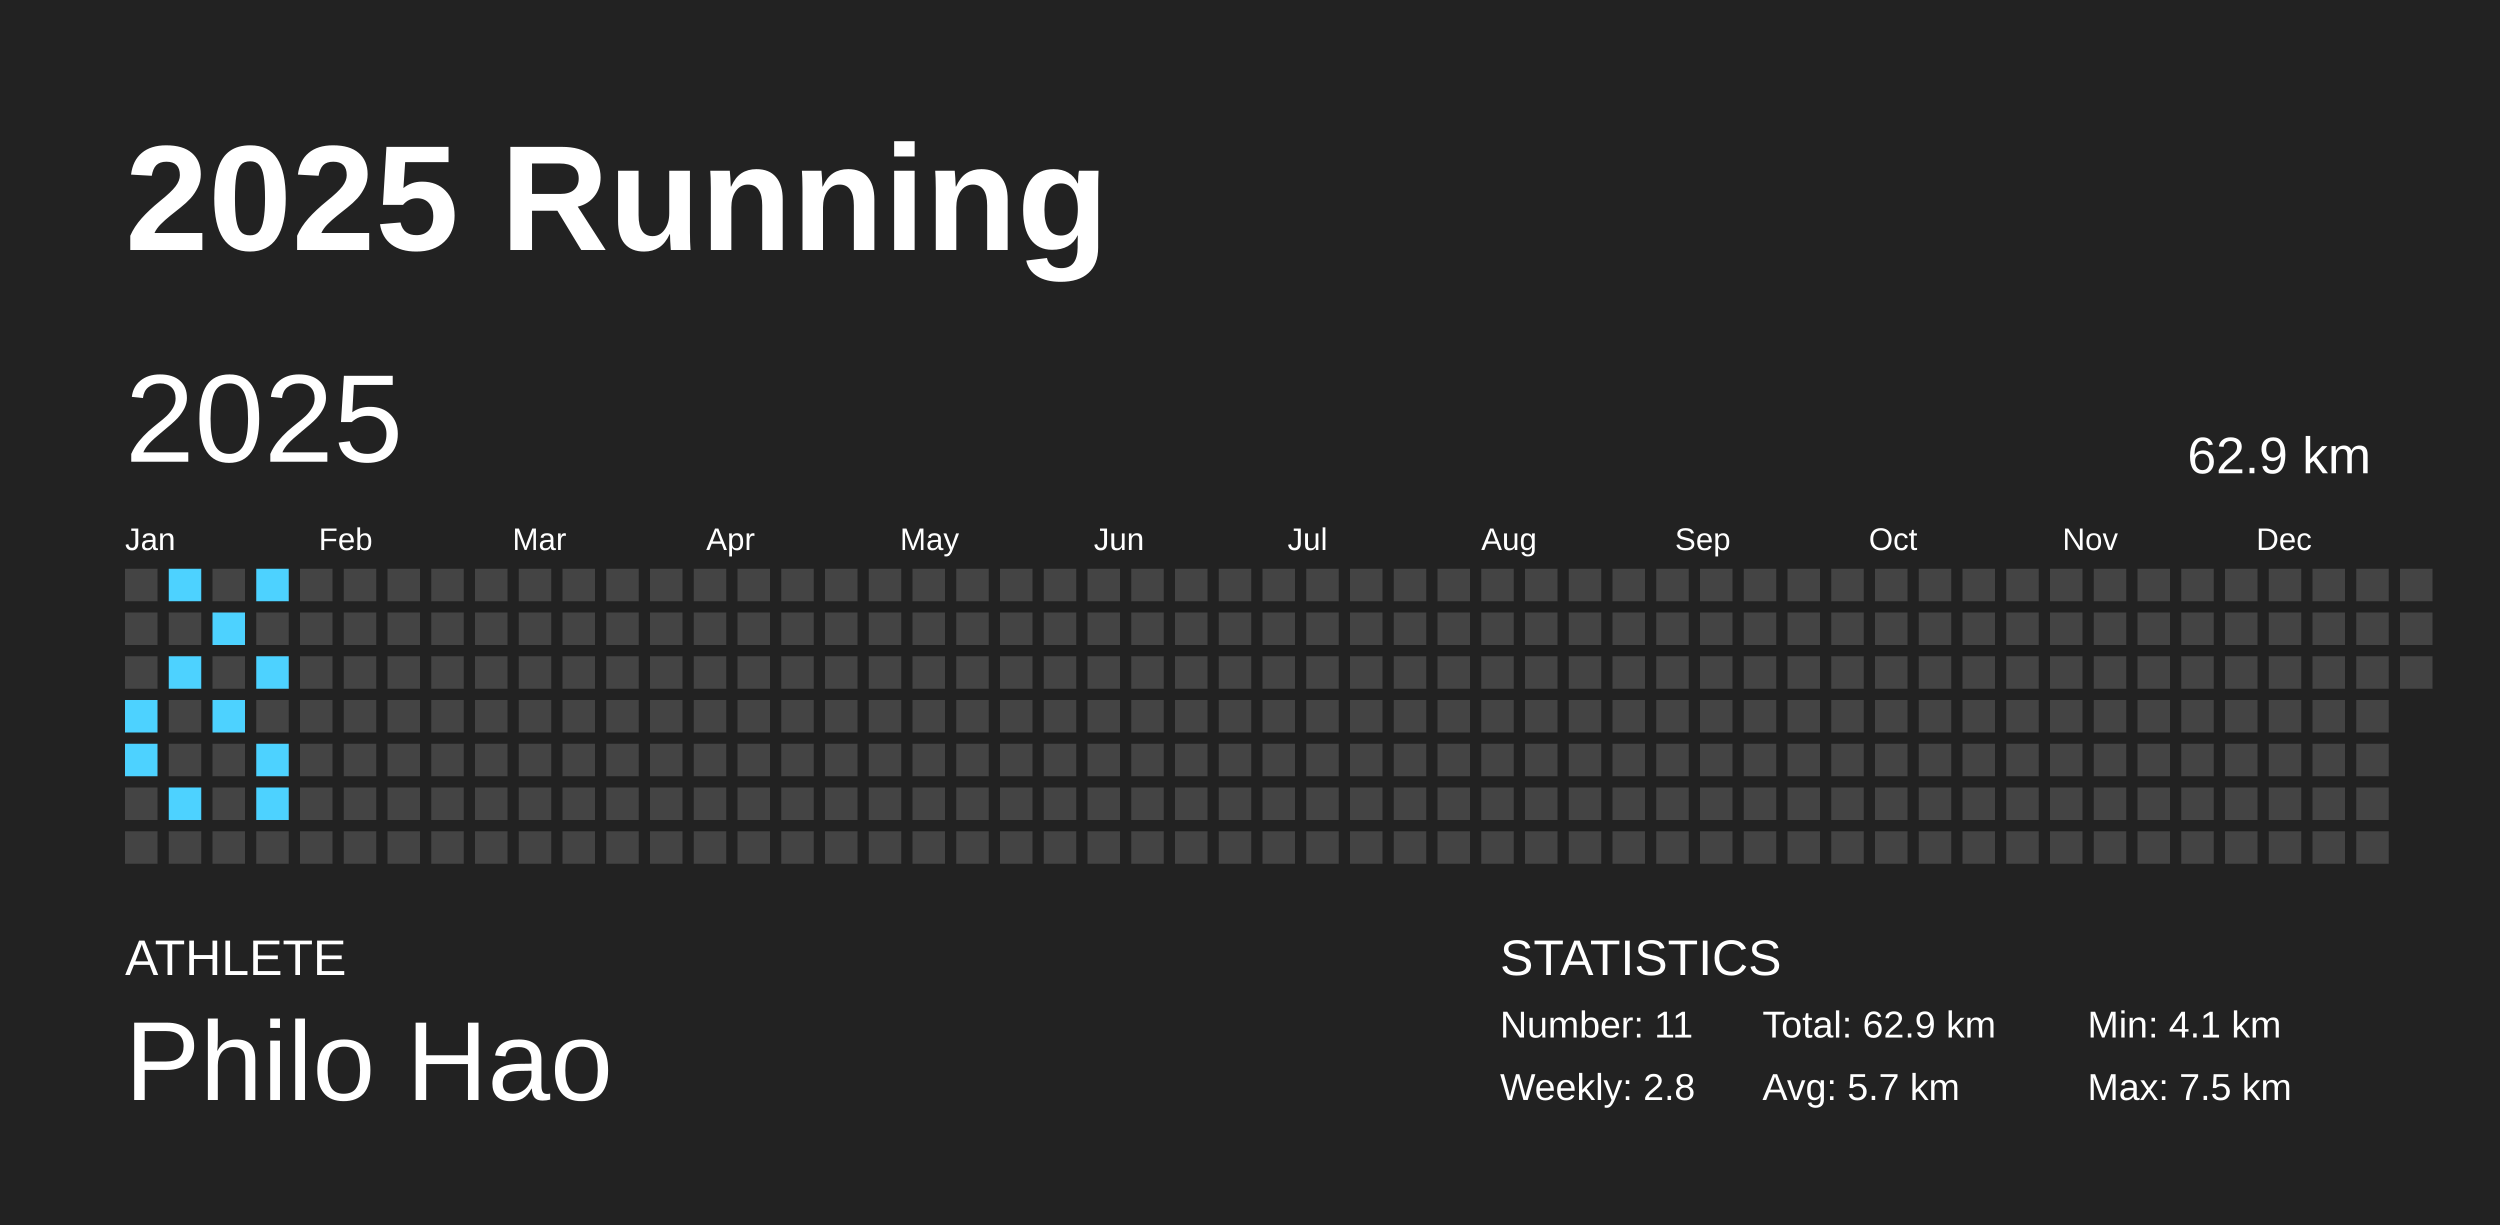
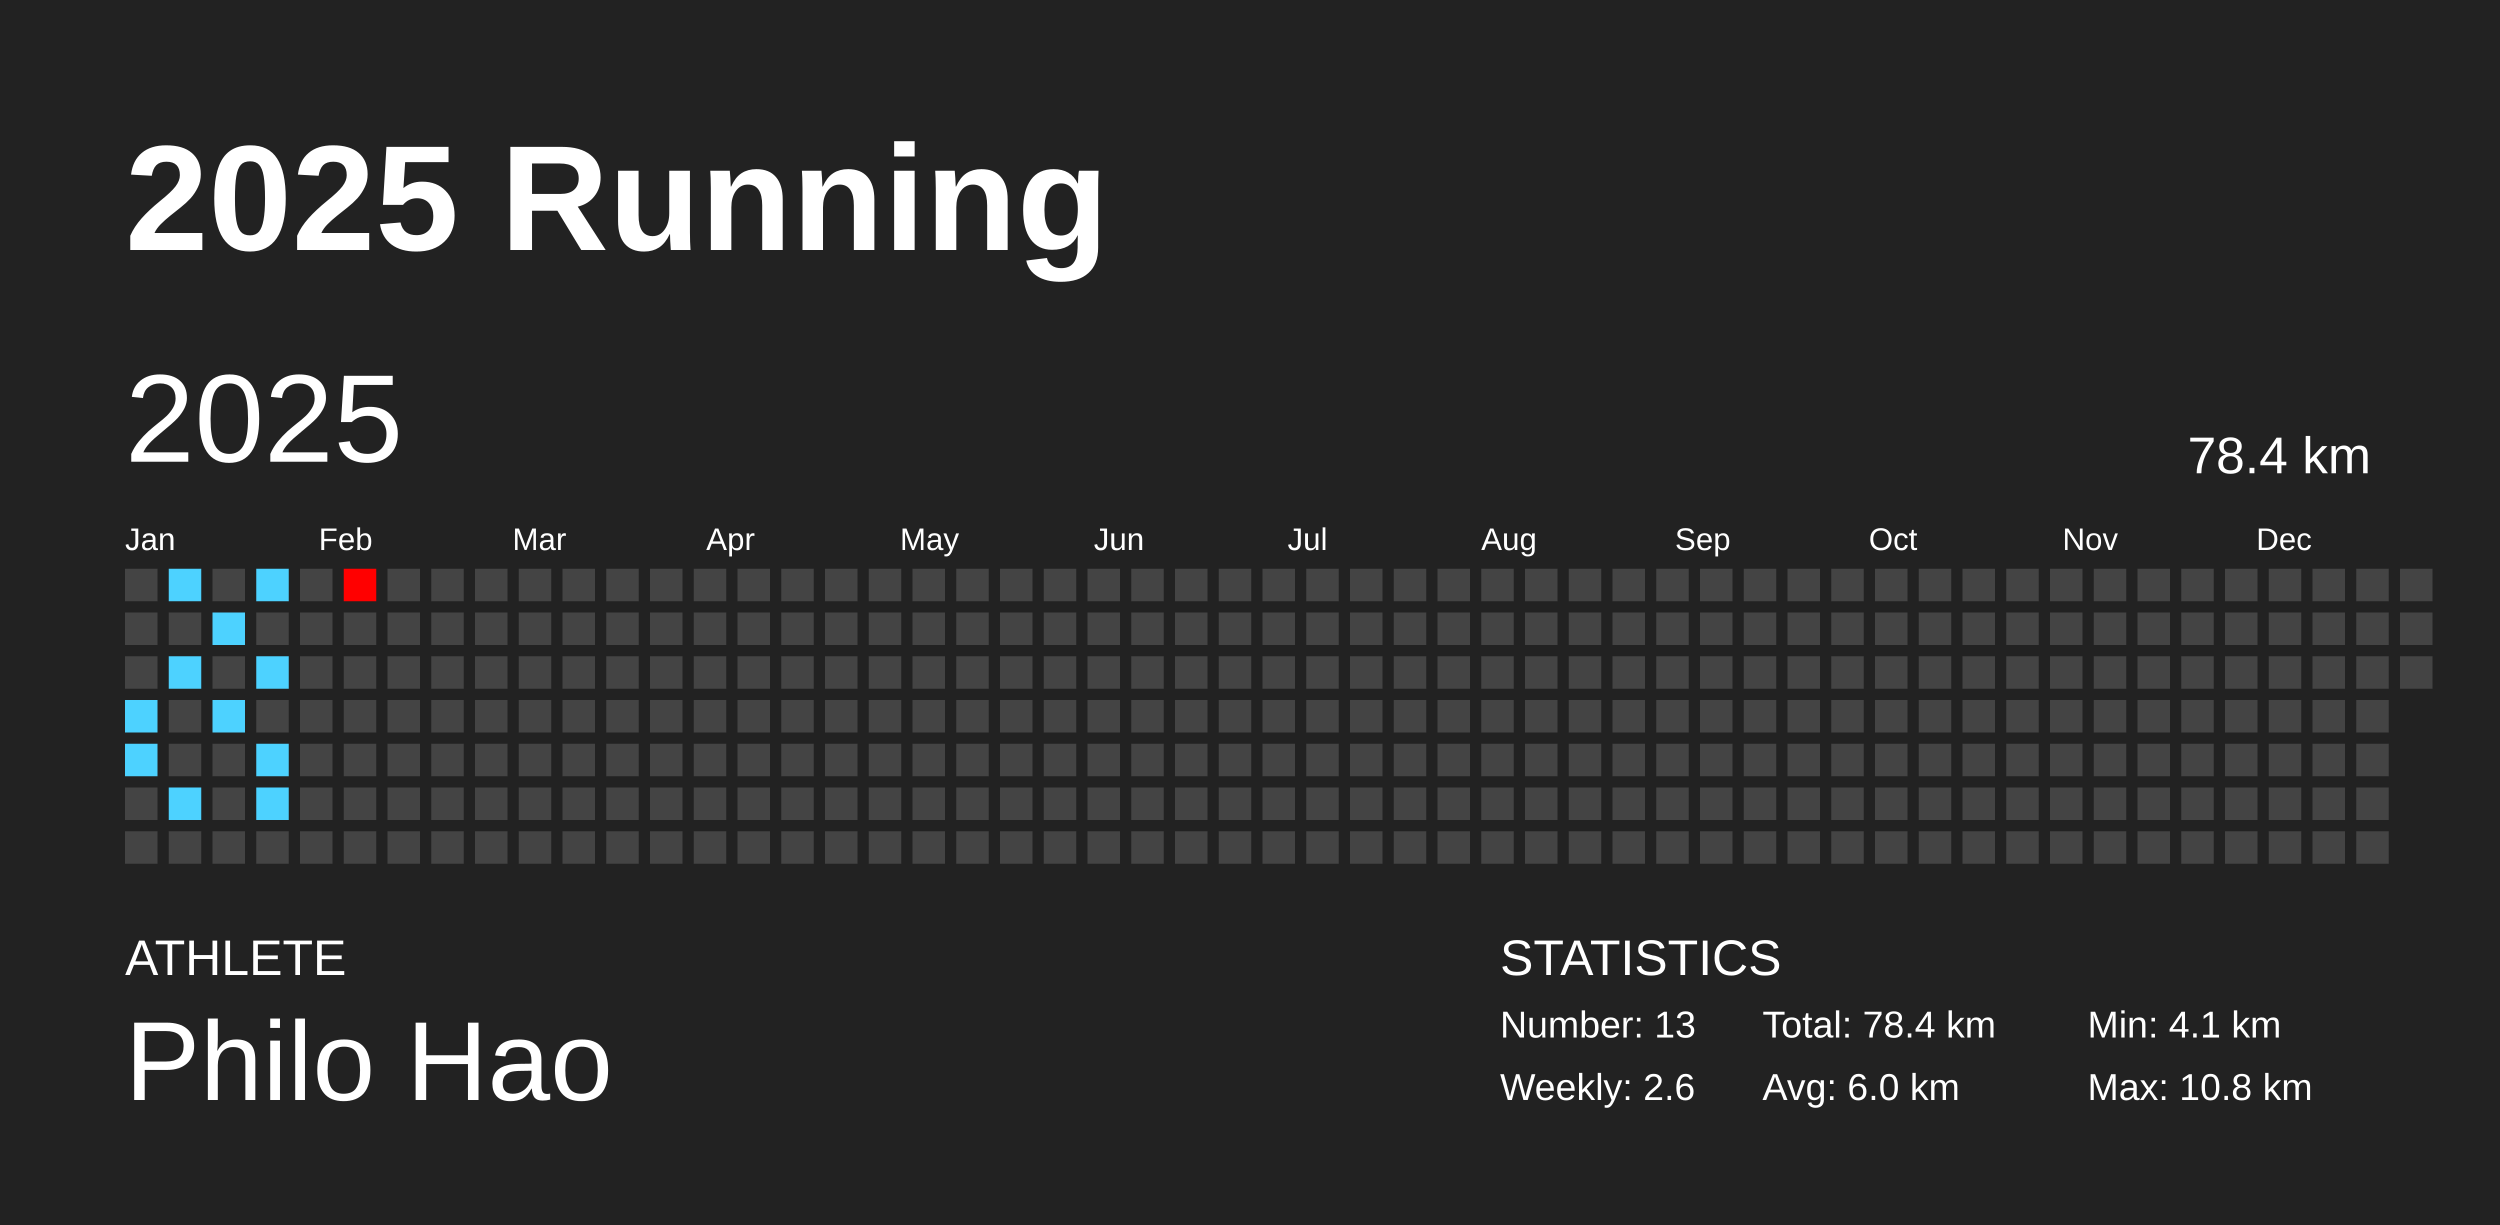
<svg xmlns="http://www.w3.org/2000/svg" baseProfile="full" height="98mm" version="1.1" viewBox="0,0,200,98" width="200mm">
  <defs />
  <rect fill="#222222" height="98" width="200" x="0" y="0" />
  <text fill="#FFFFFF" style="font-size:12px; font-family:Arial; font-weight:bold;" x="10" y="20">2025 Running</text>
  <text fill="#FFFFFF" style="font-size:4px; font-family:Arial" x="10" y="78">ATHLETE</text>
  <text fill="#FFFFFF" style="font-size:9px; font-family:Arial" x="10" y="88">Philo Hao</text>
  <text fill="#FFFFFF" style="font-size:4px; font-family:Arial" x="120" y="78">STATISTICS</text>
-   <text fill="#FFFFFF" style="font-size:3px; font-family:Arial" x="120" y="83">Number: 11</text>
-   <text fill="#FFFFFF" style="font-size:3px; font-family:Arial" x="120" y="88">Weekly: 2.8</text>
-   <text fill="#FFFFFF" style="font-size:3px; font-family:Arial" x="141" y="83">Total: 62.9 km</text>
-   <text fill="#FFFFFF" style="font-size:3px; font-family:Arial" x="141" y="88">Avg: 5.7 km</text>
+   <text fill="#FFFFFF" style="font-size:3px; font-family:Arial" x="120" y="83">Number: 13</text>
+   <text fill="#FFFFFF" style="font-size:3px; font-family:Arial" x="120" y="88">Weekly: 2.6</text>
+   <text fill="#FFFFFF" style="font-size:3px; font-family:Arial" x="141" y="83">Total: 78.4 km</text>
+   <text fill="#FFFFFF" style="font-size:3px; font-family:Arial" x="141" y="88">Avg: 6.0 km</text>
  <text fill="#FFFFFF" style="font-size:3px; font-family:Arial" x="167" y="83">Min: 4.1 km</text>
-   <text fill="#FFFFFF" style="font-size:3px; font-family:Arial" x="167" y="88">Max: 7.5 km</text>
+   <text fill="#FFFFFF" style="font-size:3px; font-family:Arial" x="167" y="88">Max: 10.8 km</text>
  <text dominant-baseline="hanging" fill="#FFFFFF" style="font-size:10.0px; font-family:Arial;" x="10" y="30">2025</text>
-   <text dominant-baseline="hanging" fill="#FFFFFF" style="font-size:4.125px; font-family:Arial;" x="175" y="35">62.9 km</text>
+   <text dominant-baseline="hanging" fill="#FFFFFF" style="font-size:4.125px; font-family:Arial;" x="175" y="35">78.4 km</text>
  <text fill="#FFFFFF" style="font-size:2.5px; font-family:Arial" x="10.0" y="44">Jan</text>
  <text fill="#FFFFFF" style="font-size:2.5px; font-family:Arial" x="25.5" y="44">Feb</text>
  <text fill="#FFFFFF" style="font-size:2.5px; font-family:Arial" x="41.0" y="44">Mar</text>
  <text fill="#FFFFFF" style="font-size:2.5px; font-family:Arial" x="56.5" y="44">Apr</text>
  <text fill="#FFFFFF" style="font-size:2.5px; font-family:Arial" x="72.0" y="44">May</text>
  <text fill="#FFFFFF" style="font-size:2.5px; font-family:Arial" x="87.5" y="44">Jun</text>
  <text fill="#FFFFFF" style="font-size:2.5px; font-family:Arial" x="103.0" y="44">Jul</text>
  <text fill="#FFFFFF" style="font-size:2.5px; font-family:Arial" x="118.5" y="44">Aug</text>
  <text fill="#FFFFFF" style="font-size:2.5px; font-family:Arial" x="134.0" y="44">Sep</text>
  <text fill="#FFFFFF" style="font-size:2.5px; font-family:Arial" x="149.5" y="44">Oct</text>
  <text fill="#FFFFFF" style="font-size:2.5px; font-family:Arial" x="165.0" y="44">Nov</text>
  <text fill="#FFFFFF" style="font-size:2.5px; font-family:Arial" x="180.5" y="44">Dec</text>
  <rect fill="#444444" height="2.6" width="2.6" x="10.0" y="45.5" />
  <rect fill="#444444" height="2.6" width="2.6" x="10.0" y="49.0" />
  <rect fill="#444444" height="2.6" width="2.6" x="10.0" y="52.5" />
  <rect fill="#4dd2ff" height="2.6" width="2.6" x="10.0" y="56.0" />
  <rect fill="#4dd2ff" height="2.6" width="2.6" x="10.0" y="59.5" />
  <rect fill="#444444" height="2.6" width="2.6" x="10.0" y="63.0" />
  <rect fill="#444444" height="2.6" width="2.6" x="10.0" y="66.5" />
  <rect fill="#4dd2ff" height="2.6" width="2.6" x="13.5" y="45.5" />
  <rect fill="#444444" height="2.6" width="2.6" x="13.5" y="49.0" />
  <rect fill="#4dd2ff" height="2.6" width="2.6" x="13.5" y="52.5" />
  <rect fill="#444444" height="2.6" width="2.6" x="13.5" y="56.0" />
  <rect fill="#444444" height="2.6" width="2.6" x="13.5" y="59.5" />
  <rect fill="#4dd2ff" height="2.6" width="2.6" x="13.5" y="63.0" />
  <rect fill="#444444" height="2.6" width="2.6" x="13.5" y="66.5" />
  <rect fill="#444444" height="2.6" width="2.6" x="17.0" y="45.5" />
  <rect fill="#4dd2ff" height="2.6" width="2.6" x="17.0" y="49.0" />
  <rect fill="#444444" height="2.6" width="2.6" x="17.0" y="52.5" />
  <rect fill="#4dd2ff" height="2.6" width="2.6" x="17.0" y="56.0" />
  <rect fill="#444444" height="2.6" width="2.6" x="17.0" y="59.5" />
  <rect fill="#444444" height="2.6" width="2.6" x="17.0" y="63.0" />
  <rect fill="#444444" height="2.6" width="2.6" x="17.0" y="66.5" />
  <rect fill="#4dd2ff" height="2.6" width="2.6" x="20.5" y="45.5" />
  <rect fill="#444444" height="2.6" width="2.6" x="20.5" y="49.0" />
  <rect fill="#4dd2ff" height="2.6" width="2.6" x="20.5" y="52.5" />
  <rect fill="#444444" height="2.6" width="2.6" x="20.5" y="56.0" />
  <rect fill="#4dd2ff" height="2.6" width="2.6" x="20.5" y="59.5" />
  <rect fill="#4dd2ff" height="2.6" width="2.6" x="20.5" y="63.0" />
  <rect fill="#444444" height="2.6" width="2.6" x="20.5" y="66.5" />
  <rect fill="#444444" height="2.6" width="2.6" x="24.0" y="45.5" />
  <rect fill="#444444" height="2.6" width="2.6" x="24.0" y="49.0" />
  <rect fill="#444444" height="2.6" width="2.6" x="24.0" y="52.5" />
  <rect fill="#444444" height="2.6" width="2.6" x="24.0" y="56.0" />
  <rect fill="#444444" height="2.6" width="2.6" x="24.0" y="59.5" />
  <rect fill="#444444" height="2.6" width="2.6" x="24.0" y="63.0" />
  <rect fill="#444444" height="2.6" width="2.6" x="24.0" y="66.5" />
-   <rect fill="#444444" height="2.6" width="2.6" x="27.5" y="45.5" />
+   <rect fill="#ff0000" height="2.6" width="2.6" x="27.5" y="45.5" />
  <rect fill="#444444" height="2.6" width="2.6" x="27.5" y="49.0" />
  <rect fill="#444444" height="2.6" width="2.6" x="27.5" y="52.5" />
  <rect fill="#444444" height="2.6" width="2.6" x="27.5" y="56.0" />
  <rect fill="#444444" height="2.6" width="2.6" x="27.5" y="59.5" />
  <rect fill="#444444" height="2.6" width="2.6" x="27.5" y="63.0" />
  <rect fill="#444444" height="2.6" width="2.6" x="27.5" y="66.5" />
  <rect fill="#444444" height="2.6" width="2.6" x="31.0" y="45.5" />
  <rect fill="#444444" height="2.6" width="2.6" x="31.0" y="49.0" />
  <rect fill="#444444" height="2.6" width="2.6" x="31.0" y="52.5" />
  <rect fill="#444444" height="2.6" width="2.6" x="31.0" y="56.0" />
  <rect fill="#444444" height="2.6" width="2.6" x="31.0" y="59.5" />
  <rect fill="#444444" height="2.6" width="2.6" x="31.0" y="63.0" />
  <rect fill="#444444" height="2.6" width="2.6" x="31.0" y="66.5" />
  <rect fill="#444444" height="2.6" width="2.6" x="34.5" y="45.5" />
  <rect fill="#444444" height="2.6" width="2.6" x="34.5" y="49.0" />
  <rect fill="#444444" height="2.6" width="2.6" x="34.5" y="52.5" />
  <rect fill="#444444" height="2.6" width="2.6" x="34.5" y="56.0" />
  <rect fill="#444444" height="2.6" width="2.6" x="34.5" y="59.5" />
  <rect fill="#444444" height="2.6" width="2.6" x="34.5" y="63.0" />
  <rect fill="#444444" height="2.6" width="2.6" x="34.5" y="66.5" />
  <rect fill="#444444" height="2.6" width="2.6" x="38.0" y="45.5" />
  <rect fill="#444444" height="2.6" width="2.6" x="38.0" y="49.0" />
  <rect fill="#444444" height="2.6" width="2.6" x="38.0" y="52.5" />
  <rect fill="#444444" height="2.6" width="2.6" x="38.0" y="56.0" />
  <rect fill="#444444" height="2.6" width="2.6" x="38.0" y="59.5" />
  <rect fill="#444444" height="2.6" width="2.6" x="38.0" y="63.0" />
  <rect fill="#444444" height="2.6" width="2.6" x="38.0" y="66.5" />
  <rect fill="#444444" height="2.6" width="2.6" x="41.5" y="45.5" />
  <rect fill="#444444" height="2.6" width="2.6" x="41.5" y="49.0" />
  <rect fill="#444444" height="2.6" width="2.6" x="41.5" y="52.5" />
  <rect fill="#444444" height="2.6" width="2.6" x="41.5" y="56.0" />
  <rect fill="#444444" height="2.6" width="2.6" x="41.5" y="59.5" />
  <rect fill="#444444" height="2.6" width="2.6" x="41.5" y="63.0" />
  <rect fill="#444444" height="2.6" width="2.6" x="41.5" y="66.5" />
  <rect fill="#444444" height="2.6" width="2.6" x="45.0" y="45.5" />
  <rect fill="#444444" height="2.6" width="2.6" x="45.0" y="49.0" />
  <rect fill="#444444" height="2.6" width="2.6" x="45.0" y="52.5" />
  <rect fill="#444444" height="2.6" width="2.6" x="45.0" y="56.0" />
  <rect fill="#444444" height="2.6" width="2.6" x="45.0" y="59.5" />
  <rect fill="#444444" height="2.6" width="2.6" x="45.0" y="63.0" />
  <rect fill="#444444" height="2.6" width="2.6" x="45.0" y="66.5" />
  <rect fill="#444444" height="2.6" width="2.6" x="48.5" y="45.5" />
  <rect fill="#444444" height="2.6" width="2.6" x="48.5" y="49.0" />
  <rect fill="#444444" height="2.6" width="2.6" x="48.5" y="52.5" />
  <rect fill="#444444" height="2.6" width="2.6" x="48.5" y="56.0" />
  <rect fill="#444444" height="2.6" width="2.6" x="48.5" y="59.5" />
  <rect fill="#444444" height="2.6" width="2.6" x="48.5" y="63.0" />
  <rect fill="#444444" height="2.6" width="2.6" x="48.5" y="66.5" />
  <rect fill="#444444" height="2.6" width="2.6" x="52.0" y="45.5" />
  <rect fill="#444444" height="2.6" width="2.6" x="52.0" y="49.0" />
  <rect fill="#444444" height="2.6" width="2.6" x="52.0" y="52.5" />
  <rect fill="#444444" height="2.6" width="2.6" x="52.0" y="56.0" />
  <rect fill="#444444" height="2.6" width="2.6" x="52.0" y="59.5" />
  <rect fill="#444444" height="2.6" width="2.6" x="52.0" y="63.0" />
  <rect fill="#444444" height="2.6" width="2.6" x="52.0" y="66.5" />
  <rect fill="#444444" height="2.6" width="2.6" x="55.5" y="45.5" />
  <rect fill="#444444" height="2.6" width="2.6" x="55.5" y="49.0" />
  <rect fill="#444444" height="2.6" width="2.6" x="55.5" y="52.5" />
  <rect fill="#444444" height="2.6" width="2.6" x="55.5" y="56.0" />
  <rect fill="#444444" height="2.6" width="2.6" x="55.5" y="59.5" />
  <rect fill="#444444" height="2.6" width="2.6" x="55.5" y="63.0" />
  <rect fill="#444444" height="2.6" width="2.6" x="55.5" y="66.5" />
  <rect fill="#444444" height="2.6" width="2.6" x="59.0" y="45.5" />
  <rect fill="#444444" height="2.6" width="2.6" x="59.0" y="49.0" />
  <rect fill="#444444" height="2.6" width="2.6" x="59.0" y="52.5" />
  <rect fill="#444444" height="2.6" width="2.6" x="59.0" y="56.0" />
  <rect fill="#444444" height="2.6" width="2.6" x="59.0" y="59.5" />
  <rect fill="#444444" height="2.6" width="2.6" x="59.0" y="63.0" />
  <rect fill="#444444" height="2.6" width="2.6" x="59.0" y="66.5" />
  <rect fill="#444444" height="2.6" width="2.6" x="62.5" y="45.5" />
  <rect fill="#444444" height="2.6" width="2.6" x="62.5" y="49.0" />
  <rect fill="#444444" height="2.6" width="2.6" x="62.5" y="52.5" />
  <rect fill="#444444" height="2.6" width="2.6" x="62.5" y="56.0" />
  <rect fill="#444444" height="2.6" width="2.6" x="62.5" y="59.5" />
  <rect fill="#444444" height="2.6" width="2.6" x="62.5" y="63.0" />
  <rect fill="#444444" height="2.6" width="2.6" x="62.5" y="66.5" />
  <rect fill="#444444" height="2.6" width="2.6" x="66.0" y="45.5" />
  <rect fill="#444444" height="2.6" width="2.6" x="66.0" y="49.0" />
  <rect fill="#444444" height="2.6" width="2.6" x="66.0" y="52.5" />
  <rect fill="#444444" height="2.6" width="2.6" x="66.0" y="56.0" />
  <rect fill="#444444" height="2.6" width="2.6" x="66.0" y="59.5" />
  <rect fill="#444444" height="2.6" width="2.6" x="66.0" y="63.0" />
  <rect fill="#444444" height="2.6" width="2.6" x="66.0" y="66.5" />
  <rect fill="#444444" height="2.6" width="2.6" x="69.5" y="45.5" />
  <rect fill="#444444" height="2.6" width="2.6" x="69.5" y="49.0" />
  <rect fill="#444444" height="2.6" width="2.6" x="69.5" y="52.5" />
  <rect fill="#444444" height="2.6" width="2.6" x="69.5" y="56.0" />
  <rect fill="#444444" height="2.6" width="2.6" x="69.5" y="59.5" />
  <rect fill="#444444" height="2.6" width="2.6" x="69.5" y="63.0" />
  <rect fill="#444444" height="2.6" width="2.6" x="69.5" y="66.5" />
  <rect fill="#444444" height="2.6" width="2.6" x="73.0" y="45.5" />
  <rect fill="#444444" height="2.6" width="2.6" x="73.0" y="49.0" />
  <rect fill="#444444" height="2.6" width="2.6" x="73.0" y="52.5" />
  <rect fill="#444444" height="2.6" width="2.6" x="73.0" y="56.0" />
  <rect fill="#444444" height="2.6" width="2.6" x="73.0" y="59.5" />
  <rect fill="#444444" height="2.6" width="2.6" x="73.0" y="63.0" />
  <rect fill="#444444" height="2.6" width="2.6" x="73.0" y="66.5" />
  <rect fill="#444444" height="2.6" width="2.6" x="76.5" y="45.5" />
  <rect fill="#444444" height="2.6" width="2.6" x="76.5" y="49.0" />
  <rect fill="#444444" height="2.6" width="2.6" x="76.5" y="52.5" />
  <rect fill="#444444" height="2.6" width="2.6" x="76.5" y="56.0" />
  <rect fill="#444444" height="2.6" width="2.6" x="76.5" y="59.5" />
  <rect fill="#444444" height="2.6" width="2.6" x="76.5" y="63.0" />
  <rect fill="#444444" height="2.6" width="2.6" x="76.5" y="66.5" />
  <rect fill="#444444" height="2.6" width="2.6" x="80.0" y="45.5" />
  <rect fill="#444444" height="2.6" width="2.6" x="80.0" y="49.0" />
  <rect fill="#444444" height="2.6" width="2.6" x="80.0" y="52.5" />
  <rect fill="#444444" height="2.6" width="2.6" x="80.0" y="56.0" />
  <rect fill="#444444" height="2.6" width="2.6" x="80.0" y="59.5" />
  <rect fill="#444444" height="2.6" width="2.6" x="80.0" y="63.0" />
  <rect fill="#444444" height="2.6" width="2.6" x="80.0" y="66.5" />
  <rect fill="#444444" height="2.6" width="2.6" x="83.5" y="45.5" />
  <rect fill="#444444" height="2.6" width="2.6" x="83.5" y="49.0" />
  <rect fill="#444444" height="2.6" width="2.6" x="83.5" y="52.5" />
  <rect fill="#444444" height="2.6" width="2.6" x="83.5" y="56.0" />
  <rect fill="#444444" height="2.6" width="2.6" x="83.5" y="59.5" />
  <rect fill="#444444" height="2.6" width="2.6" x="83.5" y="63.0" />
  <rect fill="#444444" height="2.6" width="2.6" x="83.5" y="66.5" />
  <rect fill="#444444" height="2.6" width="2.6" x="87.0" y="45.5" />
  <rect fill="#444444" height="2.6" width="2.6" x="87.0" y="49.0" />
  <rect fill="#444444" height="2.6" width="2.6" x="87.0" y="52.5" />
  <rect fill="#444444" height="2.6" width="2.6" x="87.0" y="56.0" />
  <rect fill="#444444" height="2.6" width="2.6" x="87.0" y="59.5" />
  <rect fill="#444444" height="2.6" width="2.6" x="87.0" y="63.0" />
  <rect fill="#444444" height="2.6" width="2.6" x="87.0" y="66.5" />
  <rect fill="#444444" height="2.6" width="2.6" x="90.5" y="45.5" />
  <rect fill="#444444" height="2.6" width="2.6" x="90.5" y="49.0" />
  <rect fill="#444444" height="2.6" width="2.6" x="90.5" y="52.5" />
  <rect fill="#444444" height="2.6" width="2.6" x="90.5" y="56.0" />
  <rect fill="#444444" height="2.6" width="2.6" x="90.5" y="59.5" />
  <rect fill="#444444" height="2.6" width="2.6" x="90.5" y="63.0" />
  <rect fill="#444444" height="2.6" width="2.6" x="90.5" y="66.5" />
  <rect fill="#444444" height="2.6" width="2.6" x="94.0" y="45.5" />
  <rect fill="#444444" height="2.6" width="2.6" x="94.0" y="49.0" />
  <rect fill="#444444" height="2.6" width="2.6" x="94.0" y="52.5" />
  <rect fill="#444444" height="2.6" width="2.6" x="94.0" y="56.0" />
  <rect fill="#444444" height="2.6" width="2.6" x="94.0" y="59.5" />
  <rect fill="#444444" height="2.6" width="2.6" x="94.0" y="63.0" />
  <rect fill="#444444" height="2.6" width="2.6" x="94.0" y="66.5" />
  <rect fill="#444444" height="2.6" width="2.6" x="97.5" y="45.5" />
  <rect fill="#444444" height="2.6" width="2.6" x="97.5" y="49.0" />
  <rect fill="#444444" height="2.6" width="2.6" x="97.5" y="52.5" />
  <rect fill="#444444" height="2.6" width="2.6" x="97.5" y="56.0" />
  <rect fill="#444444" height="2.6" width="2.6" x="97.5" y="59.5" />
  <rect fill="#444444" height="2.6" width="2.6" x="97.5" y="63.0" />
  <rect fill="#444444" height="2.6" width="2.6" x="97.5" y="66.5" />
  <rect fill="#444444" height="2.6" width="2.6" x="101.0" y="45.5" />
  <rect fill="#444444" height="2.6" width="2.6" x="101.0" y="49.0" />
  <rect fill="#444444" height="2.6" width="2.6" x="101.0" y="52.5" />
  <rect fill="#444444" height="2.6" width="2.6" x="101.0" y="56.0" />
  <rect fill="#444444" height="2.6" width="2.6" x="101.0" y="59.5" />
  <rect fill="#444444" height="2.6" width="2.6" x="101.0" y="63.0" />
  <rect fill="#444444" height="2.6" width="2.6" x="101.0" y="66.5" />
  <rect fill="#444444" height="2.6" width="2.6" x="104.5" y="45.5" />
  <rect fill="#444444" height="2.6" width="2.6" x="104.5" y="49.0" />
  <rect fill="#444444" height="2.6" width="2.6" x="104.5" y="52.5" />
  <rect fill="#444444" height="2.6" width="2.6" x="104.5" y="56.0" />
  <rect fill="#444444" height="2.6" width="2.6" x="104.5" y="59.5" />
  <rect fill="#444444" height="2.6" width="2.6" x="104.5" y="63.0" />
  <rect fill="#444444" height="2.6" width="2.6" x="104.5" y="66.5" />
  <rect fill="#444444" height="2.6" width="2.6" x="108.0" y="45.5" />
  <rect fill="#444444" height="2.6" width="2.6" x="108.0" y="49.0" />
  <rect fill="#444444" height="2.6" width="2.6" x="108.0" y="52.5" />
  <rect fill="#444444" height="2.6" width="2.6" x="108.0" y="56.0" />
  <rect fill="#444444" height="2.6" width="2.6" x="108.0" y="59.5" />
  <rect fill="#444444" height="2.6" width="2.6" x="108.0" y="63.0" />
  <rect fill="#444444" height="2.6" width="2.6" x="108.0" y="66.5" />
  <rect fill="#444444" height="2.6" width="2.6" x="111.5" y="45.5" />
  <rect fill="#444444" height="2.6" width="2.6" x="111.5" y="49.0" />
  <rect fill="#444444" height="2.6" width="2.6" x="111.5" y="52.5" />
  <rect fill="#444444" height="2.6" width="2.6" x="111.5" y="56.0" />
  <rect fill="#444444" height="2.6" width="2.6" x="111.5" y="59.5" />
  <rect fill="#444444" height="2.6" width="2.6" x="111.5" y="63.0" />
  <rect fill="#444444" height="2.6" width="2.6" x="111.5" y="66.5" />
  <rect fill="#444444" height="2.6" width="2.6" x="115.0" y="45.5" />
  <rect fill="#444444" height="2.6" width="2.6" x="115.0" y="49.0" />
  <rect fill="#444444" height="2.6" width="2.6" x="115.0" y="52.5" />
  <rect fill="#444444" height="2.6" width="2.6" x="115.0" y="56.0" />
  <rect fill="#444444" height="2.6" width="2.6" x="115.0" y="59.5" />
  <rect fill="#444444" height="2.6" width="2.6" x="115.0" y="63.0" />
  <rect fill="#444444" height="2.6" width="2.6" x="115.0" y="66.5" />
  <rect fill="#444444" height="2.6" width="2.6" x="118.5" y="45.5" />
  <rect fill="#444444" height="2.6" width="2.6" x="118.5" y="49.0" />
  <rect fill="#444444" height="2.6" width="2.6" x="118.5" y="52.5" />
  <rect fill="#444444" height="2.6" width="2.6" x="118.5" y="56.0" />
  <rect fill="#444444" height="2.6" width="2.6" x="118.5" y="59.5" />
  <rect fill="#444444" height="2.6" width="2.6" x="118.5" y="63.0" />
  <rect fill="#444444" height="2.6" width="2.6" x="118.5" y="66.5" />
  <rect fill="#444444" height="2.6" width="2.6" x="122.0" y="45.5" />
  <rect fill="#444444" height="2.6" width="2.6" x="122.0" y="49.0" />
  <rect fill="#444444" height="2.6" width="2.6" x="122.0" y="52.5" />
  <rect fill="#444444" height="2.6" width="2.6" x="122.0" y="56.0" />
  <rect fill="#444444" height="2.6" width="2.6" x="122.0" y="59.5" />
  <rect fill="#444444" height="2.6" width="2.6" x="122.0" y="63.0" />
  <rect fill="#444444" height="2.6" width="2.6" x="122.0" y="66.5" />
  <rect fill="#444444" height="2.6" width="2.6" x="125.5" y="45.5" />
  <rect fill="#444444" height="2.6" width="2.6" x="125.5" y="49.0" />
  <rect fill="#444444" height="2.6" width="2.6" x="125.5" y="52.5" />
  <rect fill="#444444" height="2.6" width="2.6" x="125.5" y="56.0" />
  <rect fill="#444444" height="2.6" width="2.6" x="125.5" y="59.5" />
  <rect fill="#444444" height="2.6" width="2.6" x="125.5" y="63.0" />
  <rect fill="#444444" height="2.6" width="2.6" x="125.5" y="66.5" />
  <rect fill="#444444" height="2.6" width="2.6" x="129.0" y="45.5" />
  <rect fill="#444444" height="2.6" width="2.6" x="129.0" y="49.0" />
  <rect fill="#444444" height="2.6" width="2.6" x="129.0" y="52.5" />
  <rect fill="#444444" height="2.6" width="2.6" x="129.0" y="56.0" />
  <rect fill="#444444" height="2.6" width="2.6" x="129.0" y="59.5" />
  <rect fill="#444444" height="2.6" width="2.6" x="129.0" y="63.0" />
  <rect fill="#444444" height="2.6" width="2.6" x="129.0" y="66.5" />
  <rect fill="#444444" height="2.6" width="2.6" x="132.5" y="45.5" />
  <rect fill="#444444" height="2.6" width="2.6" x="132.5" y="49.0" />
  <rect fill="#444444" height="2.6" width="2.6" x="132.5" y="52.5" />
  <rect fill="#444444" height="2.6" width="2.6" x="132.5" y="56.0" />
  <rect fill="#444444" height="2.6" width="2.6" x="132.5" y="59.5" />
  <rect fill="#444444" height="2.6" width="2.6" x="132.5" y="63.0" />
  <rect fill="#444444" height="2.6" width="2.6" x="132.5" y="66.5" />
  <rect fill="#444444" height="2.6" width="2.6" x="136.0" y="45.5" />
  <rect fill="#444444" height="2.6" width="2.6" x="136.0" y="49.0" />
  <rect fill="#444444" height="2.6" width="2.6" x="136.0" y="52.5" />
  <rect fill="#444444" height="2.6" width="2.6" x="136.0" y="56.0" />
  <rect fill="#444444" height="2.6" width="2.6" x="136.0" y="59.5" />
  <rect fill="#444444" height="2.6" width="2.6" x="136.0" y="63.0" />
  <rect fill="#444444" height="2.6" width="2.6" x="136.0" y="66.5" />
  <rect fill="#444444" height="2.6" width="2.6" x="139.5" y="45.5" />
  <rect fill="#444444" height="2.6" width="2.6" x="139.5" y="49.0" />
  <rect fill="#444444" height="2.6" width="2.6" x="139.5" y="52.5" />
  <rect fill="#444444" height="2.6" width="2.6" x="139.5" y="56.0" />
  <rect fill="#444444" height="2.6" width="2.6" x="139.5" y="59.5" />
  <rect fill="#444444" height="2.6" width="2.6" x="139.5" y="63.0" />
  <rect fill="#444444" height="2.6" width="2.6" x="139.5" y="66.5" />
  <rect fill="#444444" height="2.6" width="2.6" x="143.0" y="45.5" />
  <rect fill="#444444" height="2.6" width="2.6" x="143.0" y="49.0" />
  <rect fill="#444444" height="2.6" width="2.6" x="143.0" y="52.5" />
  <rect fill="#444444" height="2.6" width="2.6" x="143.0" y="56.0" />
  <rect fill="#444444" height="2.6" width="2.6" x="143.0" y="59.5" />
  <rect fill="#444444" height="2.6" width="2.6" x="143.0" y="63.0" />
  <rect fill="#444444" height="2.6" width="2.6" x="143.0" y="66.5" />
  <rect fill="#444444" height="2.6" width="2.6" x="146.5" y="45.5" />
  <rect fill="#444444" height="2.6" width="2.6" x="146.5" y="49.0" />
  <rect fill="#444444" height="2.6" width="2.6" x="146.5" y="52.5" />
  <rect fill="#444444" height="2.6" width="2.6" x="146.5" y="56.0" />
  <rect fill="#444444" height="2.6" width="2.6" x="146.5" y="59.5" />
  <rect fill="#444444" height="2.6" width="2.6" x="146.5" y="63.0" />
  <rect fill="#444444" height="2.6" width="2.6" x="146.5" y="66.5" />
  <rect fill="#444444" height="2.6" width="2.6" x="150.0" y="45.5" />
  <rect fill="#444444" height="2.6" width="2.6" x="150.0" y="49.0" />
  <rect fill="#444444" height="2.6" width="2.6" x="150.0" y="52.5" />
  <rect fill="#444444" height="2.6" width="2.6" x="150.0" y="56.0" />
  <rect fill="#444444" height="2.6" width="2.6" x="150.0" y="59.5" />
  <rect fill="#444444" height="2.6" width="2.6" x="150.0" y="63.0" />
  <rect fill="#444444" height="2.6" width="2.6" x="150.0" y="66.5" />
  <rect fill="#444444" height="2.6" width="2.6" x="153.5" y="45.5" />
  <rect fill="#444444" height="2.6" width="2.6" x="153.5" y="49.0" />
  <rect fill="#444444" height="2.6" width="2.6" x="153.5" y="52.5" />
  <rect fill="#444444" height="2.6" width="2.6" x="153.5" y="56.0" />
  <rect fill="#444444" height="2.6" width="2.6" x="153.5" y="59.5" />
  <rect fill="#444444" height="2.6" width="2.6" x="153.5" y="63.0" />
  <rect fill="#444444" height="2.6" width="2.6" x="153.5" y="66.5" />
  <rect fill="#444444" height="2.6" width="2.6" x="157.0" y="45.5" />
  <rect fill="#444444" height="2.6" width="2.6" x="157.0" y="49.0" />
  <rect fill="#444444" height="2.6" width="2.6" x="157.0" y="52.5" />
  <rect fill="#444444" height="2.6" width="2.6" x="157.0" y="56.0" />
  <rect fill="#444444" height="2.6" width="2.6" x="157.0" y="59.5" />
  <rect fill="#444444" height="2.6" width="2.6" x="157.0" y="63.0" />
  <rect fill="#444444" height="2.6" width="2.6" x="157.0" y="66.5" />
  <rect fill="#444444" height="2.6" width="2.6" x="160.5" y="45.5" />
  <rect fill="#444444" height="2.6" width="2.6" x="160.5" y="49.0" />
  <rect fill="#444444" height="2.6" width="2.6" x="160.5" y="52.5" />
  <rect fill="#444444" height="2.6" width="2.6" x="160.5" y="56.0" />
  <rect fill="#444444" height="2.6" width="2.6" x="160.5" y="59.5" />
  <rect fill="#444444" height="2.6" width="2.6" x="160.5" y="63.0" />
  <rect fill="#444444" height="2.6" width="2.6" x="160.5" y="66.5" />
  <rect fill="#444444" height="2.6" width="2.6" x="164.0" y="45.5" />
  <rect fill="#444444" height="2.6" width="2.6" x="164.0" y="49.0" />
  <rect fill="#444444" height="2.6" width="2.6" x="164.0" y="52.5" />
  <rect fill="#444444" height="2.6" width="2.6" x="164.0" y="56.0" />
  <rect fill="#444444" height="2.6" width="2.6" x="164.0" y="59.5" />
  <rect fill="#444444" height="2.6" width="2.6" x="164.0" y="63.0" />
  <rect fill="#444444" height="2.6" width="2.6" x="164.0" y="66.5" />
  <rect fill="#444444" height="2.6" width="2.6" x="167.5" y="45.5" />
  <rect fill="#444444" height="2.6" width="2.6" x="167.5" y="49.0" />
  <rect fill="#444444" height="2.6" width="2.6" x="167.5" y="52.5" />
  <rect fill="#444444" height="2.6" width="2.6" x="167.5" y="56.0" />
  <rect fill="#444444" height="2.6" width="2.6" x="167.5" y="59.5" />
  <rect fill="#444444" height="2.6" width="2.6" x="167.5" y="63.0" />
  <rect fill="#444444" height="2.6" width="2.6" x="167.5" y="66.5" />
  <rect fill="#444444" height="2.6" width="2.6" x="171.0" y="45.5" />
  <rect fill="#444444" height="2.6" width="2.6" x="171.0" y="49.0" />
  <rect fill="#444444" height="2.6" width="2.6" x="171.0" y="52.5" />
  <rect fill="#444444" height="2.6" width="2.6" x="171.0" y="56.0" />
  <rect fill="#444444" height="2.6" width="2.6" x="171.0" y="59.5" />
  <rect fill="#444444" height="2.6" width="2.6" x="171.0" y="63.0" />
  <rect fill="#444444" height="2.6" width="2.6" x="171.0" y="66.5" />
  <rect fill="#444444" height="2.6" width="2.6" x="174.5" y="45.5" />
  <rect fill="#444444" height="2.6" width="2.6" x="174.5" y="49.0" />
  <rect fill="#444444" height="2.6" width="2.6" x="174.5" y="52.5" />
  <rect fill="#444444" height="2.6" width="2.6" x="174.5" y="56.0" />
  <rect fill="#444444" height="2.6" width="2.6" x="174.5" y="59.5" />
  <rect fill="#444444" height="2.6" width="2.6" x="174.5" y="63.0" />
  <rect fill="#444444" height="2.6" width="2.6" x="174.5" y="66.5" />
  <rect fill="#444444" height="2.6" width="2.6" x="178.0" y="45.5" />
  <rect fill="#444444" height="2.6" width="2.6" x="178.0" y="49.0" />
  <rect fill="#444444" height="2.6" width="2.6" x="178.0" y="52.5" />
  <rect fill="#444444" height="2.6" width="2.6" x="178.0" y="56.0" />
  <rect fill="#444444" height="2.6" width="2.6" x="178.0" y="59.5" />
  <rect fill="#444444" height="2.6" width="2.6" x="178.0" y="63.0" />
  <rect fill="#444444" height="2.6" width="2.6" x="178.0" y="66.5" />
  <rect fill="#444444" height="2.6" width="2.6" x="181.5" y="45.5" />
  <rect fill="#444444" height="2.6" width="2.6" x="181.5" y="49.0" />
  <rect fill="#444444" height="2.6" width="2.6" x="181.5" y="52.5" />
  <rect fill="#444444" height="2.6" width="2.6" x="181.5" y="56.0" />
  <rect fill="#444444" height="2.6" width="2.6" x="181.5" y="59.5" />
  <rect fill="#444444" height="2.6" width="2.6" x="181.5" y="63.0" />
  <rect fill="#444444" height="2.6" width="2.6" x="181.5" y="66.5" />
  <rect fill="#444444" height="2.6" width="2.6" x="185.0" y="45.5" />
  <rect fill="#444444" height="2.6" width="2.6" x="185.0" y="49.0" />
  <rect fill="#444444" height="2.6" width="2.6" x="185.0" y="52.5" />
  <rect fill="#444444" height="2.6" width="2.6" x="185.0" y="56.0" />
  <rect fill="#444444" height="2.6" width="2.6" x="185.0" y="59.5" />
  <rect fill="#444444" height="2.6" width="2.6" x="185.0" y="63.0" />
  <rect fill="#444444" height="2.6" width="2.6" x="185.0" y="66.5" />
  <rect fill="#444444" height="2.6" width="2.6" x="188.5" y="45.5" />
  <rect fill="#444444" height="2.6" width="2.6" x="188.5" y="49.0" />
  <rect fill="#444444" height="2.6" width="2.6" x="188.5" y="52.5" />
  <rect fill="#444444" height="2.6" width="2.6" x="188.5" y="56.0" />
  <rect fill="#444444" height="2.6" width="2.6" x="188.5" y="59.5" />
  <rect fill="#444444" height="2.6" width="2.6" x="188.5" y="63.0" />
  <rect fill="#444444" height="2.6" width="2.6" x="188.5" y="66.5" />
  <rect fill="#444444" height="2.6" width="2.6" x="192.0" y="45.5" />
  <rect fill="#444444" height="2.6" width="2.6" x="192.0" y="49.0" />
  <rect fill="#444444" height="2.6" width="2.6" x="192.0" y="52.5" />
</svg>
